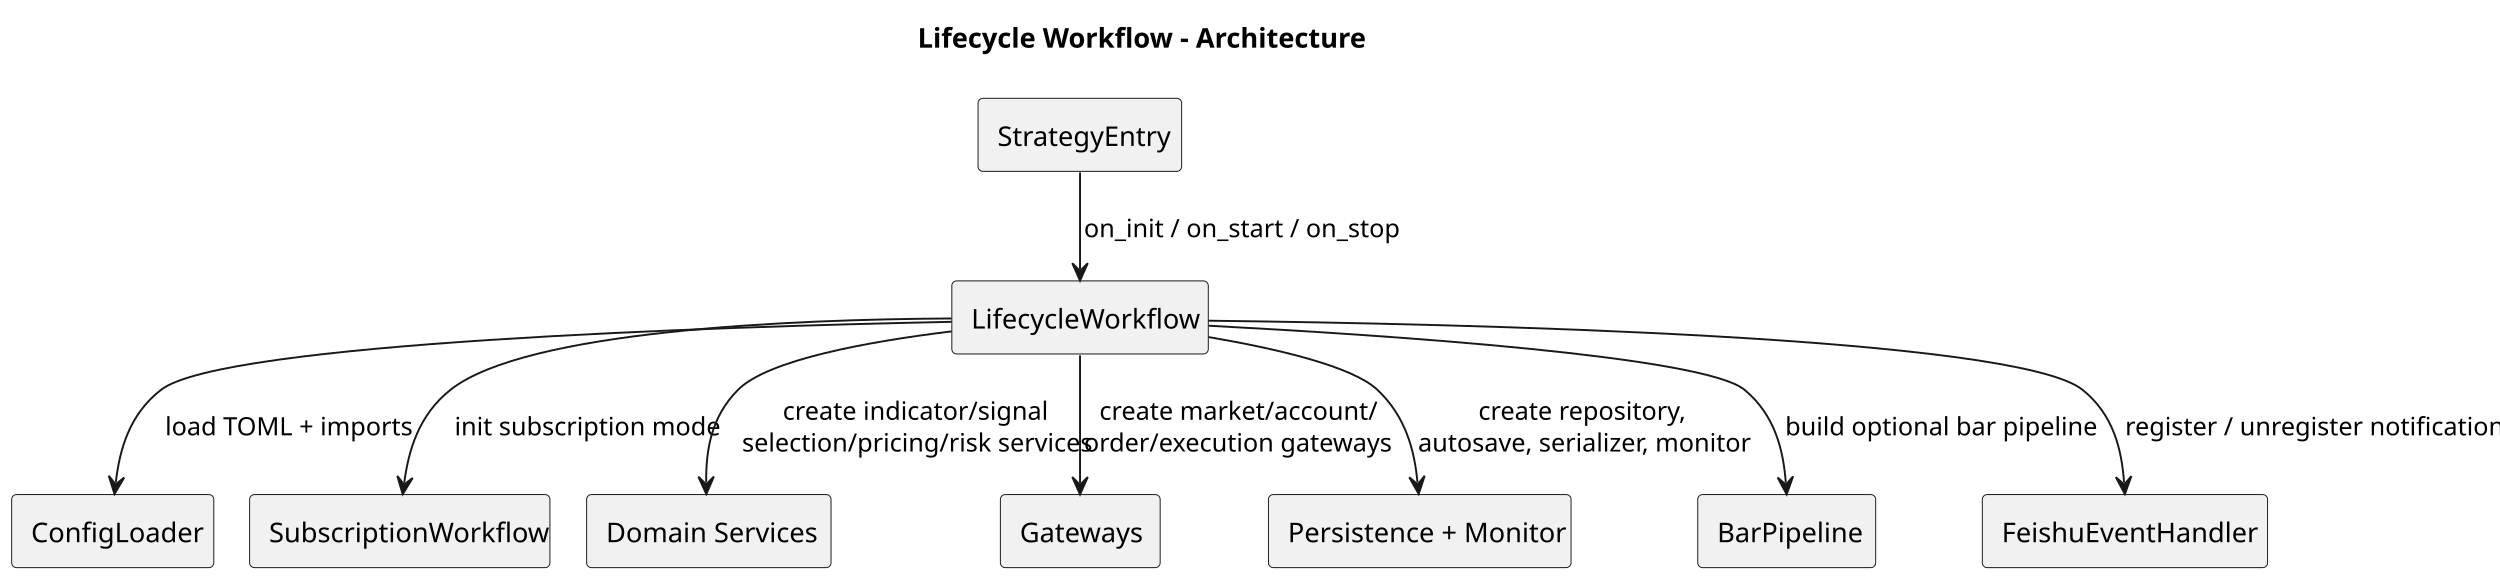
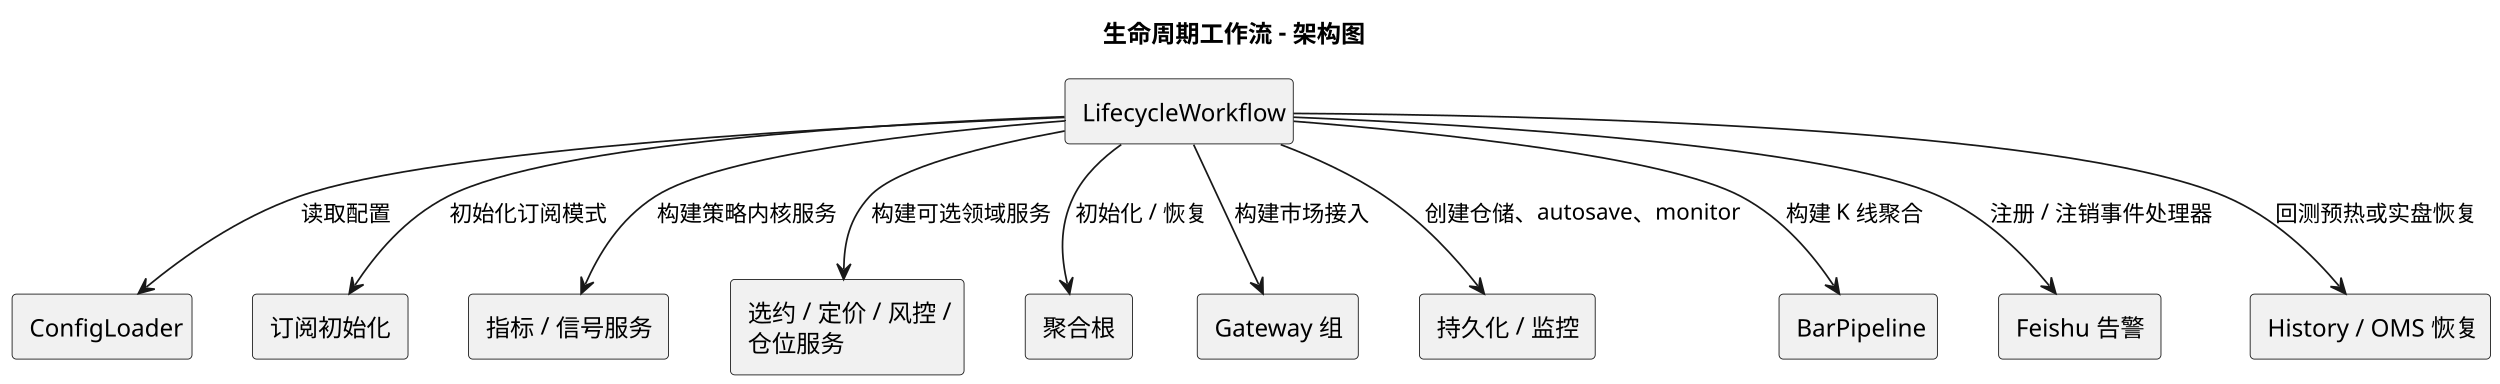
- <svg xmlns="http://www.w3.org/2000/svg" contentStyleType="text/css" data-diagram-type="DESCRIPTION" height="298px" preserveAspectRatio="none" style="width:1287px;height:298px;background:#FFFFFF;" version="1.1" viewBox="0 0 1287 298" width="1287px" zoomAndPan="magnify">
+ <svg xmlns="http://www.w3.org/2000/svg" contentStyleType="text/css" data-diagram-type="DESCRIPTION" height="222px" preserveAspectRatio="none" style="width:1446px;height:222px;background:#FFFFFF;" version="1.1" viewBox="0 0 1446 222" width="1446px" zoomAndPan="magnify">
  <defs />
  <g>
    <g class="title" data-source-line="1">
-       <text fill="#000000" font-family="sans-serif" font-size="14" font-weight="bold" lengthAdjust="spacing" textLength="221.717" x="472.392" y="24.533">Lifecycle Workflow - Architecture</text>
+       <text fill="#000000" font-family="sans-serif" font-size="14" font-weight="bold" lengthAdjust="spacing" textLength="156.816" x="637.845" y="24.533">生命周期工作流 - 架构图</text>
    </g>
-     <g class="entity" data-qualified-name="entry" data-source-line="6" id="ent0002">
-       <rect fill="#F1F1F1" height="37.609" rx="2.5" ry="2.5" style="stroke:#181818;stroke-width:0.5;" width="104.814" x="503.5" y="50.609" />
-       <text fill="#000000" font-family="sans-serif" font-size="14" lengthAdjust="spacing" textLength="84.814" x="513.5" y="75.143">StrategyEntry</text>
+     <g class="entity" data-qualified-name="Workflow" data-source-line="5" id="ent0002">
+       <rect fill="#F1F1F1" height="37.609" rx="2.5" ry="2.5" style="stroke:#181818;stroke-width:0.5;" width="132.027" x="616" y="45.609" />
+       <text fill="#000000" font-family="sans-serif" font-size="14" lengthAdjust="spacing" textLength="112.027" x="626" y="70.143">LifecycleWorkflow</text>
    </g>
-     <g class="entity" data-qualified-name="workflow" data-source-line="7" id="ent0003">
-       <rect fill="#F1F1F1" height="37.609" rx="2.5" ry="2.5" style="stroke:#181818;stroke-width:0.5;" width="132.027" x="490" y="144.609" />
-       <text fill="#000000" font-family="sans-serif" font-size="14" lengthAdjust="spacing" textLength="112.027" x="500" y="169.143">LifecycleWorkflow</text>
+     <g class="entity" data-qualified-name="Config" data-source-line="6" id="ent0003">
+       <rect fill="#F1F1F1" height="37.609" rx="2.5" ry="2.5" style="stroke:#181818;stroke-width:0.5;" width="104.061" x="7" y="170.109" />
+       <text fill="#000000" font-family="sans-serif" font-size="14" lengthAdjust="spacing" textLength="84.061" x="17" y="194.643">ConfigLoader</text>
    </g>
-     <g class="entity" data-qualified-name="config" data-source-line="8" id="ent0004">
-       <rect fill="#F1F1F1" height="37.609" rx="2.5" ry="2.5" style="stroke:#181818;stroke-width:0.5;" width="104.061" x="6" y="254.609" />
-       <text fill="#000000" font-family="sans-serif" font-size="14" lengthAdjust="spacing" textLength="84.061" x="16" y="279.143">ConfigLoader</text>
+     <g class="entity" data-qualified-name="Subscription" data-source-line="7" id="ent0004">
+       <rect fill="#F1F1F1" height="37.609" rx="2.5" ry="2.5" style="stroke:#181818;stroke-width:0.5;" width="90" x="146" y="170.109" />
+       <text fill="#000000" font-family="sans-serif" font-size="14" lengthAdjust="spacing" textLength="70" x="156" y="194.643">订阅初始化</text>
    </g>
-     <g class="entity" data-qualified-name="subscription" data-source-line="9" id="ent0005">
-       <rect fill="#F1F1F1" height="37.609" rx="2.5" ry="2.5" style="stroke:#181818;stroke-width:0.5;" width="154.6" x="128.5" y="254.609" />
-       <text fill="#000000" font-family="sans-serif" font-size="14" lengthAdjust="spacing" textLength="134.6" x="138.5" y="279.143">SubscriptionWorkflow</text>
+     <g class="entity" data-qualified-name="SignalServices" data-source-line="8" id="ent0005">
+       <rect fill="#F1F1F1" height="37.609" rx="2.5" ry="2.5" style="stroke:#181818;stroke-width:0.5;" width="115.669" x="271" y="170.109" />
+       <text fill="#000000" font-family="sans-serif" font-size="14" lengthAdjust="spacing" textLength="95.669" x="281" y="194.643">指标 / 信号服务</text>
    </g>
-     <g class="entity" data-qualified-name="domain" data-source-line="10" id="ent0006">
-       <rect fill="#F1F1F1" height="37.609" rx="2.5" ry="2.5" style="stroke:#181818;stroke-width:0.5;" width="125.814" x="302" y="254.609" />
-       <text fill="#000000" font-family="sans-serif" font-size="14" lengthAdjust="spacing" textLength="105.814" x="312" y="279.143">Domain Services</text>
+     <g class="entity" data-qualified-name="DecisionServices" data-source-line="9" id="ent0006">
+       <rect fill="#F1F1F1" height="55.219" rx="2.5" ry="2.5" style="stroke:#181818;stroke-width:0.5;" width="135.117" x="422.5" y="161.609" />
+       <text fill="#000000" font-family="sans-serif" font-size="14" lengthAdjust="spacing" textLength="115.117" x="432.5" y="186.143">选约 / 定价 / 风控 /</text>
+       <text fill="#000000" font-family="sans-serif" font-size="14" lengthAdjust="spacing" textLength="56" x="432.5" y="203.752">仓位服务</text>
    </g>
-     <g class="entity" data-qualified-name="gateways" data-source-line="11" id="ent0007">
-       <rect fill="#F1F1F1" height="37.609" rx="2.5" ry="2.5" style="stroke:#181818;stroke-width:0.5;" width="82.248" x="515" y="254.609" />
-       <text fill="#000000" font-family="sans-serif" font-size="14" lengthAdjust="spacing" textLength="62.248" x="525" y="279.143">Gateways</text>
+     <g class="entity" data-qualified-name="Aggregates" data-source-line="10" id="ent0007">
+       <rect fill="#F1F1F1" height="37.609" rx="2.5" ry="2.5" style="stroke:#181818;stroke-width:0.5;" width="62" x="593" y="170.109" />
+       <text fill="#000000" font-family="sans-serif" font-size="14" lengthAdjust="spacing" textLength="42" x="603" y="194.643">聚合根</text>
    </g>
-     <g class="entity" data-qualified-name="persistence" data-source-line="12" id="ent0008">
-       <rect fill="#F1F1F1" height="37.609" rx="2.5" ry="2.5" style="stroke:#181818;stroke-width:0.5;" width="155.782" x="653" y="254.609" />
-       <text fill="#000000" font-family="sans-serif" font-size="14" lengthAdjust="spacing" textLength="135.782" x="663" y="279.143">Persistence + Monitor</text>
+     <g class="entity" data-qualified-name="Gateways" data-source-line="11" id="ent0008">
+       <rect fill="#F1F1F1" height="37.609" rx="2.5" ry="2.5" style="stroke:#181818;stroke-width:0.5;" width="93.138" x="692.5" y="170.109" />
+       <text fill="#000000" font-family="sans-serif" font-size="14" lengthAdjust="spacing" textLength="73.138" x="702.5" y="194.643">Gateway 组</text>
    </g>
-     <g class="entity" data-qualified-name="bars" data-source-line="13" id="ent0009">
-       <rect fill="#F1F1F1" height="37.609" rx="2.5" ry="2.5" style="stroke:#181818;stroke-width:0.5;" width="91.6" x="874" y="254.609" />
-       <text fill="#000000" font-family="sans-serif" font-size="14" lengthAdjust="spacing" textLength="71.6" x="884" y="279.143">BarPipeline</text>
+     <g class="entity" data-qualified-name="Persistence" data-source-line="12" id="ent0009">
+       <rect fill="#F1F1F1" height="37.609" rx="2.5" ry="2.5" style="stroke:#181818;stroke-width:0.5;" width="101.669" x="821" y="170.109" />
+       <text fill="#000000" font-family="sans-serif" font-size="14" lengthAdjust="spacing" textLength="81.669" x="831" y="194.643">持久化 / 监控</text>
    </g>
-     <g class="entity" data-qualified-name="alerts" data-source-line="14" id="ent0010">
-       <rect fill="#F1F1F1" height="37.609" rx="2.5" ry="2.5" style="stroke:#181818;stroke-width:0.5;" width="146.848" x="1020.5" y="254.609" />
-       <text fill="#000000" font-family="sans-serif" font-size="14" lengthAdjust="spacing" textLength="126.848" x="1030.5" y="279.143">FeishuEventHandler</text>
+     <g class="entity" data-qualified-name="BarPipeline" data-source-line="13" id="ent0010">
+       <rect fill="#F1F1F1" height="37.609" rx="2.5" ry="2.5" style="stroke:#181818;stroke-width:0.5;" width="91.6" x="1029" y="170.109" />
+       <text fill="#000000" font-family="sans-serif" font-size="14" lengthAdjust="spacing" textLength="71.6" x="1039" y="194.643">BarPipeline</text>
    </g>
-     <g class="link" data-entity-1="ent0002" data-entity-2="ent0003" data-link-type="dependency" id="lnk11">
-       <polygon fill="#181818" points="556,144.471,560,135.471,556,139.471,552,135.471,556,144.471" style="stroke:#181818;stroke-width:1;" />
-       <path d="M556,88.786 C556,104.915 556,122.353 556,138.471" fill="none" style="stroke:#181818;stroke-width:1;" />
-       <text fill="#000000" font-family="sans-serif" font-size="13" lengthAdjust="spacing" textLength="153.213" x="558" y="122.105">on_init / on_start / on_stop</text>
+     <g class="entity" data-qualified-name="Alert" data-source-line="14" id="ent0011">
+       <rect fill="#F1F1F1" height="37.609" rx="2.5" ry="2.5" style="stroke:#181818;stroke-width:0.5;" width="93.91" x="1156" y="170.109" />
+       <text fill="#000000" font-family="sans-serif" font-size="14" lengthAdjust="spacing" textLength="73.91" x="1166" y="194.643">Feishu 告警</text>
    </g>
-     <g class="link" data-entity-1="ent0003" data-entity-2="ent0004" data-link-type="dependency" id="lnk12">
-       <polygon fill="#181818" points="58.94,254.322,63.938,245.835,59.509,249.354,55.99,244.925,58.94,254.322" style="stroke:#181818;stroke-width:1;" />
-       <path d="M489.881,165.672 C367.336,168.214 114.482,176.363 83,200.609 C66.541,213.285 61.55,231.533 59.623,248.361" fill="none" style="stroke:#181818;stroke-width:1;" />
-       <text fill="#000000" font-family="sans-serif" font-size="13" lengthAdjust="spacing" textLength="121.735" x="85" y="224.105">load TOML + imports</text>
+     <g class="entity" data-qualified-name="Recovery" data-source-line="15" id="ent0012">
+       <rect fill="#F1F1F1" height="37.609" rx="2.5" ry="2.5" style="stroke:#181818;stroke-width:0.5;" width="139.007" x="1301.5" y="170.109" />
+       <text fill="#000000" font-family="sans-serif" font-size="14" lengthAdjust="spacing" textLength="119.007" x="1311.5" y="194.643">History / OMS 恢复</text>
    </g>
-     <g class="link" data-entity-1="ent0003" data-entity-2="ent0005" data-link-type="dependency" id="lnk13">
-       <polygon fill="#181818" points="207.305,254.429,212.463,246.039,207.968,249.473,204.534,244.978,207.305,254.429" style="stroke:#181818;stroke-width:1;" />
-       <path d="M489.829,163.941 C406.844,164.437 270.728,170.087 232,200.609 C215.612,213.525 210.342,231.732 208.101,248.482" fill="none" style="stroke:#181818;stroke-width:1;" />
-       <text fill="#000000" font-family="sans-serif" font-size="13" lengthAdjust="spacing" textLength="125.728" x="234" y="224.105">init subscription mode</text>
+     <g class="link" data-entity-1="ent0002" data-entity-2="ent0003" data-link-type="dependency" data-source-line="17" id="lnk13">
+       <path d="M615.7,67.909 C496.97,72.679 253.01,85.629 173,113.609 C137.29,126.099 106.335,148.281 84.655,166.011" fill="none" id="Workflow-to-Config" style="stroke:#181818;stroke-width:1;" />
+       <polygon fill="#181818" points="80.01,169.809,89.509,167.208,83.88,166.644,84.445,161.015,80.01,169.809" style="stroke:#181818;stroke-width:1;" />
+       <text fill="#000000" font-family="sans-serif" font-size="13" lengthAdjust="spacing" textLength="52" x="174" y="128.105">读取配置</text>
    </g>
-     <g class="link" data-entity-1="ent0003" data-entity-2="ent0006" data-link-type="dependency" id="lnk14">
-       <polygon fill="#181818" points="363.615,254.354,367.518,245.311,363.561,249.354,359.518,245.398,363.615,254.354" style="stroke:#181818;stroke-width:1;" />
-       <path d="M489.865,170.594 C446.652,175.878 395.465,185.2 380,200.609 C365.98,214.578 363.374,232.027 363.55,248.354" fill="none" style="stroke:#181818;stroke-width:1;" />
-       <text fill="#000000" font-family="sans-serif" font-size="13" lengthAdjust="spacing" textLength="126.458" x="402.938" y="216.105">create indicator/signal</text>
-       <text fill="#000000" font-family="sans-serif" font-size="13" lengthAdjust="spacing" textLength="168.333" x="382" y="232.456">selection/pricing/risk services</text>
+     <g class="link" data-entity-1="ent0002" data-entity-2="ent0004" data-link-type="dependency" data-source-line="18" id="lnk14">
+       <path d="M615.65,67.499 C512.63,71.359 319.73,82.609 259,113.609 C234.04,126.349 217.042,147.273 205.312,164.913" fill="none" id="Workflow-to-Subscription" style="stroke:#181818;stroke-width:1;" />
+       <polygon fill="#181818" points="201.99,169.909,210.304,164.63,204.759,165.746,203.643,160.2,201.99,169.909" style="stroke:#181818;stroke-width:1;" />
+       <text fill="#000000" font-family="sans-serif" font-size="13" lengthAdjust="spacing" textLength="91" x="260" y="128.105">初始化订阅模式</text>
    </g>
-     <g class="link" data-entity-1="ent0003" data-entity-2="ent0007" data-link-type="dependency" id="lnk15">
-       <polygon fill="#181818" points="556,254.559,560,245.559,556,249.559,552,245.559,556,254.559" style="stroke:#181818;stroke-width:1;" />
-       <path d="M556,182.93 C556,202.91 556,228.686 556,248.559" fill="none" style="stroke:#181818;stroke-width:1;" />
-       <text fill="#000000" font-family="sans-serif" font-size="13" lengthAdjust="spacing" textLength="132.228" x="565.957" y="216.105">create market/account/</text>
-       <text fill="#000000" font-family="sans-serif" font-size="13" lengthAdjust="spacing" textLength="148.142" x="558" y="232.456">order/execution gateways</text>
+     <g class="link" data-entity-1="ent0002" data-entity-2="ent0005" data-link-type="dependency" data-source-line="19" id="lnk15">
+       <path d="M615.99,69.919 C538.96,75.989 417.26,89.169 379,113.609 C358.13,126.939 346.337,146.971 338.557,164.391" fill="none" id="Workflow-to-SignalServices" style="stroke:#181818;stroke-width:1;" />
+       <polygon fill="#181818" points="336.11,169.869,343.432,163.283,338.149,165.304,336.128,160.02,336.11,169.869" style="stroke:#181818;stroke-width:1;" />
+       <text fill="#000000" font-family="sans-serif" font-size="13" lengthAdjust="spacing" textLength="104" x="380" y="128.105">构建策略内核服务</text>
    </g>
-     <g class="link" data-entity-1="ent0003" data-entity-2="ent0008" data-link-type="dependency" id="lnk16">
-       <polygon fill="#181818" points="730.334,254.298,733.438,244.951,729.847,249.322,725.476,245.73,730.334,254.298" style="stroke:#181818;stroke-width:1;" />
-       <path d="M622.119,173.515 C657.404,179.53 696.154,188.578 709,200.609 C723.787,214.458 728.148,231.96 729.75,248.327" fill="none" style="stroke:#181818;stroke-width:1;" />
-       <text fill="#000000" font-family="sans-serif" font-size="13" lengthAdjust="spacing" textLength="100.433" x="761.069" y="216.105">create repository,</text>
-       <text fill="#000000" font-family="sans-serif" font-size="13" lengthAdjust="spacing" textLength="162.57" x="730" y="232.456">autosave, serializer, monitor</text>
+     <g class="link" data-entity-1="ent0002" data-entity-2="ent0006" data-link-type="dependency" data-source-line="20" id="lnk16">
+       <path d="M615.83,75.749 C571.43,83.919 518.36,96.809 503,113.609 C491.3,126.399 488.305,139.81 488.055,155.61" fill="none" id="Workflow-to-DecisionServices" style="stroke:#181818;stroke-width:1;" />
+       <polygon fill="#181818" points="487.96,161.609,492.102,152.674,488.039,156.61,484.103,152.547,487.96,161.609" style="stroke:#181818;stroke-width:1;" />
+       <text fill="#000000" font-family="sans-serif" font-size="13" lengthAdjust="spacing" textLength="104" x="504" y="128.105">构建可选领域服务</text>
    </g>
-     <g class="link" data-entity-1="ent0003" data-entity-2="ent0009" data-link-type="dependency" id="lnk17">
-       <polygon fill="#181818" points="919.778,254.492,923.091,245.217,919.402,249.506,915.113,245.817,919.778,254.492" style="stroke:#181818;stroke-width:1;" />
-       <path d="M622.271,167.684 C715.72,172.603 877.214,183.47 898,200.609 C913.832,213.665 918.069,231.804 919.327,248.509" fill="none" style="stroke:#181818;stroke-width:1;" />
-       <text fill="#000000" font-family="sans-serif" font-size="13" lengthAdjust="spacing" textLength="147.443" x="919" y="224.105">build optional bar pipeline</text>
+     <g class="link" data-entity-1="ent0002" data-entity-2="ent0007" data-link-type="dependency" data-source-line="21" id="lnk17">
+       <path d="M648.53,83.629 C637.69,91.309 626.95,101.369 621,113.609 C612.41,131.309 613.735,148.4 617.325,164.13" fill="none" id="Workflow-to-Aggregates" style="stroke:#181818;stroke-width:1;" />
+       <polygon fill="#181818" points="618.66,169.979,620.557,160.315,617.548,165.105,612.758,162.095,618.66,169.979" style="stroke:#181818;stroke-width:1;" />
+       <text fill="#000000" font-family="sans-serif" font-size="13" lengthAdjust="spacing" textLength="75.835" x="622" y="128.105">初始化 / 恢复</text>
    </g>
-     <g class="link" data-entity-1="ent0003" data-entity-2="ent0010" data-link-type="dependency" id="lnk18">
-       <polygon fill="#181818" points="1093.88,254.366,1097.237,245.107,1093.528,249.378,1089.257,245.669,1093.88,254.366" style="stroke:#181818;stroke-width:1;" />
-       <path d="M622.073,165.101 C753.388,166.667 1037.563,173.217 1072,200.609 C1088.06,213.384 1092.274,231.585 1093.458,248.381" fill="none" style="stroke:#181818;stroke-width:1;" />
-       <text fill="#000000" font-family="sans-serif" font-size="13" lengthAdjust="spacing" textLength="184.253" x="1094" y="224.105">register / unregister notifications</text>
+     <g class="link" data-entity-1="ent0002" data-entity-2="ent0008" data-link-type="dependency" data-source-line="22" id="lnk18">
+       <path d="M690.41,83.689 C701.19,106.849 717.23,141.319 728.02,164.519" fill="none" id="Workflow-to-Gateways" style="stroke:#181818;stroke-width:1;" />
+       <polygon fill="#181818" points="730.55,169.959,730.382,160.112,728.442,165.426,723.128,163.486,730.55,169.959" style="stroke:#181818;stroke-width:1;" />
+       <text fill="#000000" font-family="sans-serif" font-size="13" lengthAdjust="spacing" textLength="78" x="714" y="128.105">构建市场接入</text>
+     </g>
+     <g class="link" data-entity-1="ent0002" data-entity-2="ent0009" data-link-type="dependency" data-source-line="23" id="lnk19">
+       <path d="M740.79,83.649 C760.82,91.239 782.75,101.219 801,113.609 C824.06,129.269 841.648,148.811 854.788,165.351" fill="none" id="Workflow-to-Persistence" style="stroke:#181818;stroke-width:1;" />
+       <polygon fill="#181818" points="858.52,170.049,856.054,160.514,855.41,166.134,849.79,165.491,858.52,170.049" style="stroke:#181818;stroke-width:1;" />
+       <text fill="#000000" font-family="sans-serif" font-size="13" lengthAdjust="spacing" textLength="174.11" x="824" y="128.105">创建仓储、autosave、monitor</text>
+     </g>
+     <g class="link" data-entity-1="ent0002" data-entity-2="ent0010" data-link-type="dependency" data-source-line="24" id="lnk20">
+       <path d="M748.25,70.139 C829.95,76.629 963.38,90.409 1007,113.609 C1031.74,126.769 1048.767,147.604 1060.567,165.114" fill="none" id="Workflow-to-BarPipeline" style="stroke:#181818;stroke-width:1;" />
+       <polygon fill="#181818" points="1063.92,170.089,1062.207,160.391,1061.126,165.943,1055.573,164.861,1063.92,170.089" style="stroke:#181818;stroke-width:1;" />
+       <text fill="#000000" font-family="sans-serif" font-size="13" lengthAdjust="spacing" textLength="80.894" x="1033" y="128.105">构建 K 线聚合</text>
+     </g>
+     <g class="link" data-entity-1="ent0002" data-entity-2="ent0011" data-link-type="dependency" data-source-line="25" id="lnk21">
+       <path d="M748.11,67.789 C854.14,72.119 1056.93,84.069 1122,113.609 C1149.84,126.249 1170.701,147.562 1185.291,165.242" fill="none" id="Workflow-to-Alert" style="stroke:#181818;stroke-width:1;" />
+       <polygon fill="#181818" points="1189.11,169.869,1186.467,160.382,1185.928,166.013,1180.296,165.474,1189.11,169.869" style="stroke:#181818;stroke-width:1;" />
+       <text fill="#000000" font-family="sans-serif" font-size="13" lengthAdjust="spacing" textLength="127.835" x="1151" y="128.105">注册 / 注销事件处理器</text>
+     </g>
+     <g class="link" data-entity-1="ent0002" data-entity-2="ent0012" data-link-type="dependency" data-source-line="26" id="lnk22">
+       <path d="M748.12,65.609 C884.32,66.439 1191.44,72.939 1287,113.609 C1315.88,125.899 1337.774,147.628 1352.924,165.448" fill="none" id="Workflow-to-Recovery" style="stroke:#181818;stroke-width:1;" />
+       <polygon fill="#181818" points="1356.81,170.019,1354.028,160.572,1353.571,166.21,1347.933,165.753,1356.81,170.019" style="stroke:#181818;stroke-width:1;" />
+       <text fill="#000000" font-family="sans-serif" font-size="13" lengthAdjust="spacing" textLength="117" x="1316" y="128.105">回测预热或实盘恢复</text>
    </g>
  </g>
</svg>
